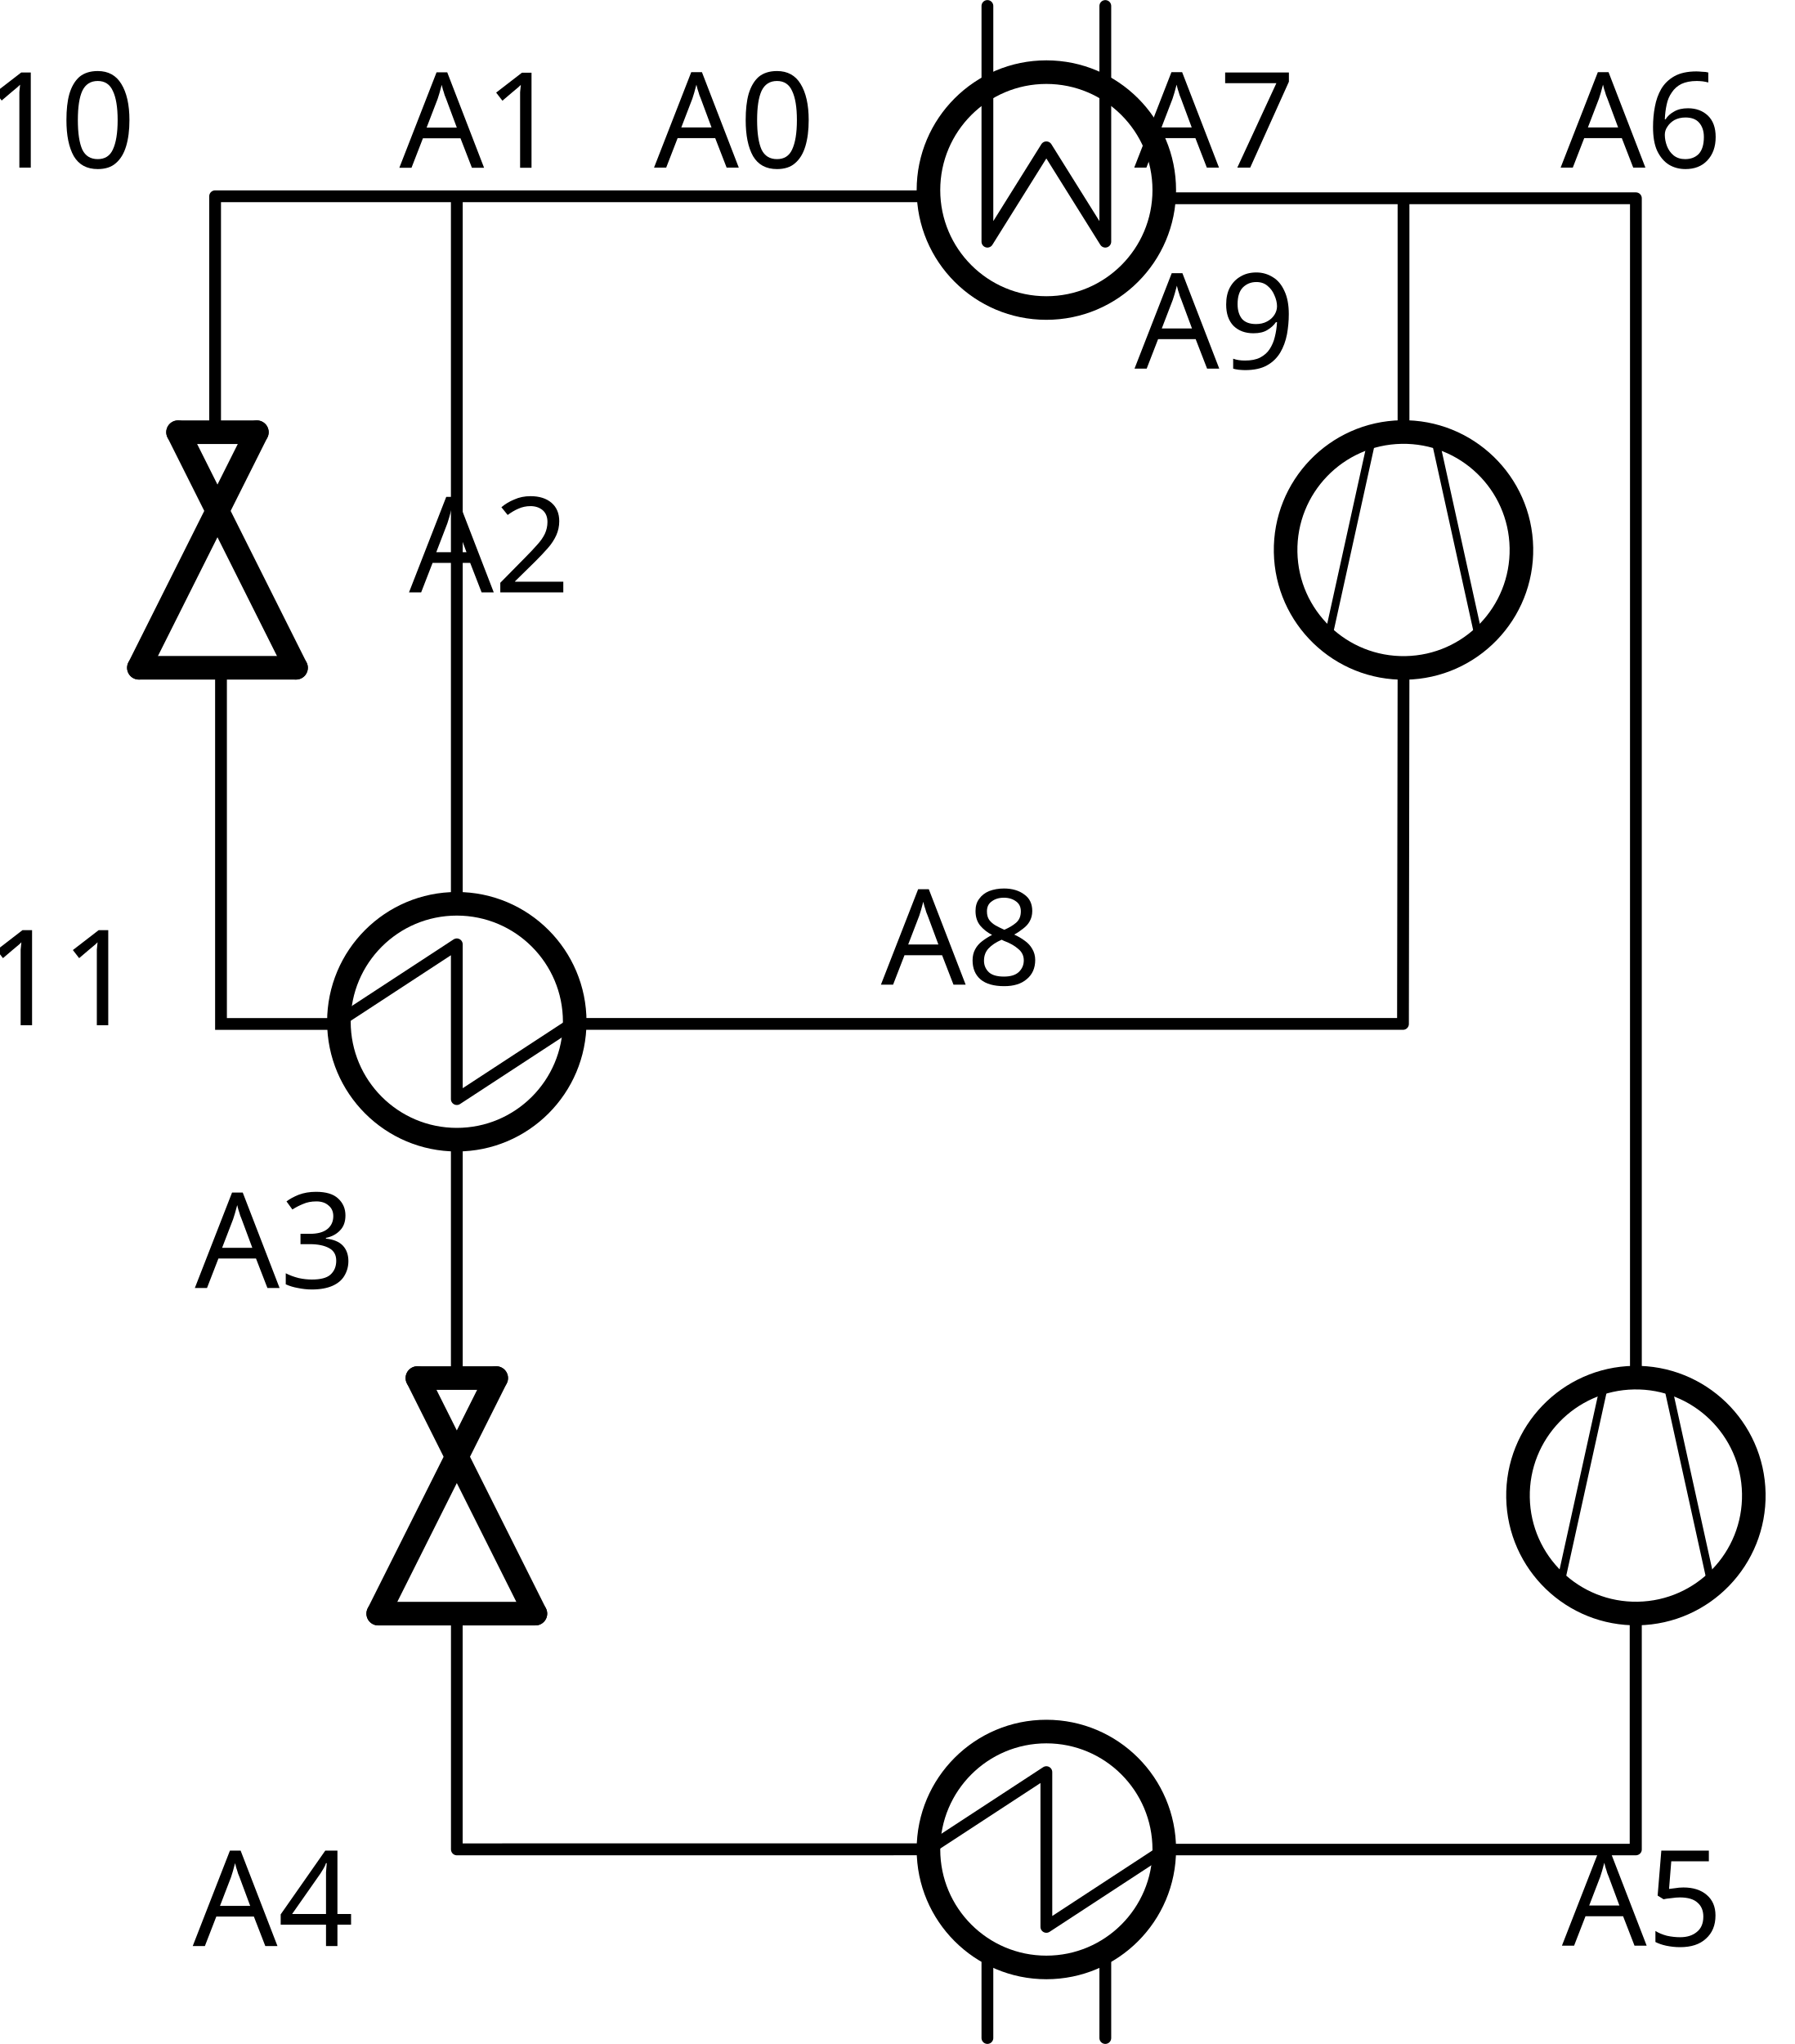
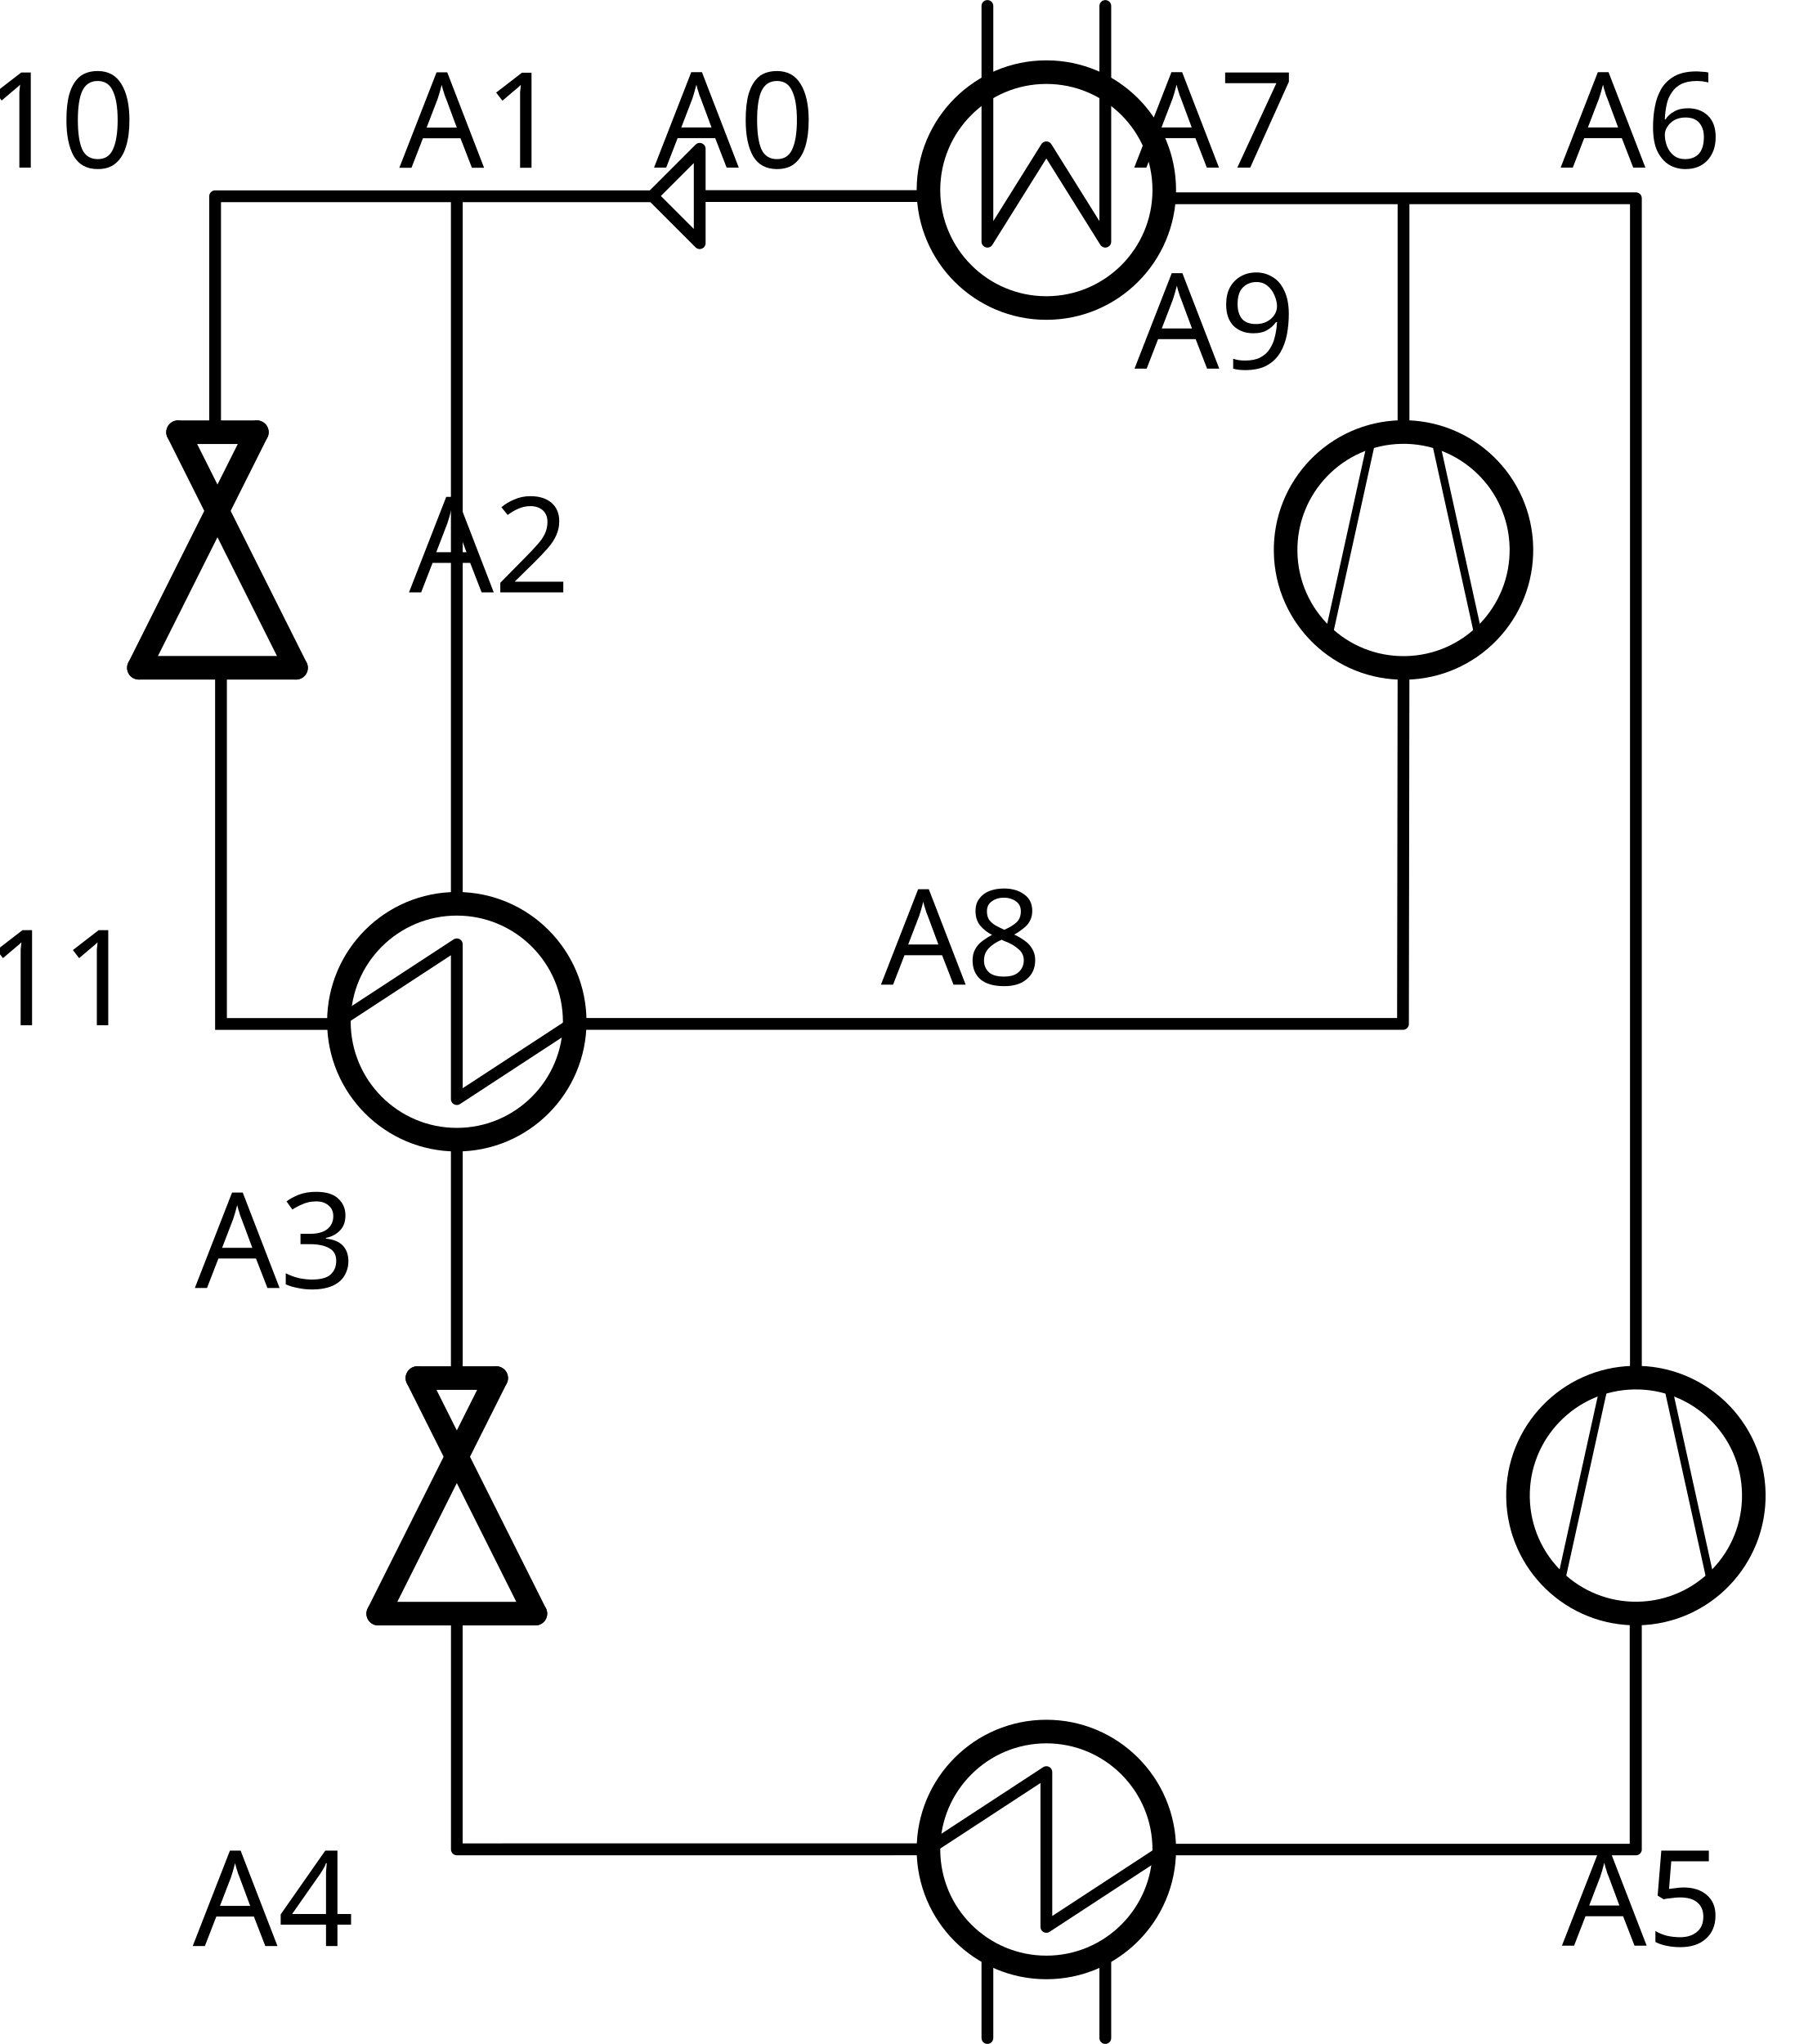
<svg xmlns="http://www.w3.org/2000/svg" width="76.103mm" height="86.656mm" viewBox="0 0 76.103 86.656" version="1.1" id="svg8">
  <defs id="defs2">
    </defs>
  <g id="layer1" transform="translate(16.37172,-215.5898)">
    <g id="g968" transform="matrix(1.000082,0,0,1.000079,-14.81826,-51.12322)" style="stroke-width:1">
      <path style="fill:none;stroke:#000000;stroke-width:1;stroke-linecap:round;stroke-linejoin:round;stroke-miterlimit:4;stroke-dasharray:none;stroke-opacity:1" d="M 9.339,285.014 H 5.996" id="path824" />
      <path style="fill:none;stroke:#000000;stroke-width:1;stroke-linecap:round;stroke-linejoin:round;stroke-miterlimit:4;stroke-dasharray:none;stroke-opacity:1" d="M 5.996,285.014 11,295" id="path826" />
      <path style="fill:none;stroke:#000000;stroke-width:1;stroke-linecap:round;stroke-linejoin:round;stroke-miterlimit:4;stroke-dasharray:none;stroke-opacity:1" d="M 9.339,285.014 4.335,295" id="path828" />
      <path style="fill:none;stroke:#000000;stroke-width:1;stroke-linecap:round;stroke-linejoin:round;stroke-miterlimit:4;stroke-dasharray:none;stroke-opacity:1" d="M 11,295 H 4.335" id="path830" />
    </g>
    <path style="fill:none;stroke:#000000;stroke-width:0.424;stroke-linecap:butt;stroke-linejoin:round;stroke-miterlimit:4;stroke-dasharray:none;stroke-opacity:1" d="m 20.126,294 c 0,0 -17.125,10e-4 -17.125,10e-4 0,0 0,-8.398 0,-8.398" id="path4534" transform="matrix(1.168069,0,0,1.190431,-0.5056766,-55.9946)" />
    <path transform="matrix(0,-1.123457,1.176119,0,-292.7851,297.2821)" style="fill:none;stroke:#000000;stroke-width:0.435;stroke-linecap:butt;stroke-linejoin:round;stroke-miterlimit:4;stroke-dasharray:none;stroke-opacity:1" d="m 11.826,294 c 0,0 -8.906,0 -8.906,0 0,0 0,-17 0,-17" id="path4534-4" />
    <path transform="rotate(180,28,258.9978)" style="fill:none;stroke:#000000;stroke-width:0.5;stroke-linecap:butt;stroke-linejoin:round;stroke-miterlimit:4;stroke-dasharray:none;stroke-opacity:1" d="m 23,294 c 0,0 -10.1,0 -10.1,0 0,0 -9.9,0 -9.9,0 0,0 -3e-7,-49.804 -3e-7,-49.804" id="path4534-0" />
-     <path transform="matrix(0,1.002889,-1.000001,0,286.7502,220.9025)" style="fill:none;stroke:#000000;stroke-width:0.499;stroke-linecap:butt;stroke-linejoin:round;stroke-miterlimit:4;stroke-dasharray:none;stroke-opacity:1" d="m 12.971,294 c 0,0 -9.971,0 -9.971,0 0,0 0,-10 0,-10 0,0 0,-20.25 0,-20.25" id="path4534-09" />
+     <path transform="matrix(0,1.002889,-1.000001,0,286.7502,220.9025)" style="fill:none;stroke:#000000;stroke-width:0.499;stroke-linecap:butt;stroke-linejoin:round;stroke-miterlimit:4;stroke-dasharray:none;stroke-opacity:1" d="m 12.971,294 c 0,0 -9.971,0 -9.971,0 0,0 0,-10 0,-10 0,0 0,-8.65 0,-8.65" id="path4534-09" />
    <g id="g1471" transform="rotate(180,17,292.5)">
      <g transform="translate(-14.00627,14.0162)" id="g1443">
        <circle id="path5185-6-2-17-8" style="fill:none;stroke:#000000;stroke-width:1;stroke-linecap:round;stroke-linejoin:round;stroke-miterlimit:4;stroke-dasharray:none" cx="276.984" cy="-20.006" transform="rotate(90)" r="5" />
        <path id="path2736-7-4-6-1-7-7" style="fill:none;stroke:#000000;stroke-width:0.5;stroke-linecap:round;stroke-linejoin:round;stroke-miterlimit:4;stroke-dasharray:none" d="m 14.989,276.984 5.017,-3.281 v 6.561 l 5.017,-3.28" />
      </g>
      <path transform="matrix(0.9980036,0,0,0.9980036,0.00698734,0.5729289)" id="path1366" d="m 3.5,286.5 c 0,0 0,-3.5 0,-3.5" style="fill:none;stroke:#000000;stroke-width:0.501;stroke-linecap:round;stroke-linejoin:round;stroke-miterlimit:4;stroke-dasharray:none;stroke-opacity:1" />
      <path transform="matrix(0.9980036,0,0,0.9980036,5.007013,0.573481)" id="path1366-7" d="m 3.5,286.5 c 0,0 0,-3.5 0,-3.5" style="fill:none;stroke:#000000;stroke-width:0.501;stroke-linecap:round;stroke-linejoin:round;stroke-miterlimit:4;stroke-dasharray:none;stroke-opacity:1" />
    </g>
    <g id="g1439" transform="translate(7.3,-67.46463)">
      <circle r="5" transform="rotate(90)" cy="-20.7" cx="291.113" style="fill:none;stroke:#000000;stroke-width:1;stroke-linecap:round;stroke-linejoin:round;stroke-miterlimit:4;stroke-dasharray:none" id="path5185-8-6-5-2-6" />
      <path id="path1362-9" d="m 3.5,286.5 c 0,0 0,6.5 0,6.5 0,0 2.5,-4 2.5,-4 0,0 2.5,4 2.5,4 0,0 0,-6.5 0,-6.5" style="fill:none;stroke:#000000;stroke-width:0.5;stroke-linecap:round;stroke-linejoin:round;stroke-miterlimit:4;stroke-dasharray:none;stroke-opacity:1" transform="translate(14.7,0.3000017)" />
      <path transform="matrix(0.9980036,0,0,0.9980036,14.70699,0.8729317)" id="path1366-8" d="m 3.5,286.5 c 0,0 0,-3.5 0,-3.5" style="fill:none;stroke:#000000;stroke-width:0.501;stroke-linecap:round;stroke-linejoin:round;stroke-miterlimit:4;stroke-dasharray:none;stroke-opacity:1" />
      <path transform="matrix(0.9980036,0,0,0.9980036,19.70701,0.8734917)" id="path1366-7-1" d="m 3.5,286.5 c 0,0 0,-3.5 0,-3.5" style="fill:none;stroke:#000000;stroke-width:0.501;stroke-linecap:round;stroke-linejoin:round;stroke-miterlimit:4;stroke-dasharray:none;stroke-opacity:1" />
    </g>
    <g transform="matrix(0.9970781,0,0,0.9970781,32.56359,-10.16378)" id="g1037-4-2" style="stroke-width:1.003">
      <ellipse transform="rotate(88.97039)" cy="-15.282" cx="290.328" id="path4405-2-2-1-6-2-8-11-3" style="color:#000000;clip-rule:nonzero;display:inline;overflow:visible;visibility:visible;isolation:auto;mix-blend-mode:normal;color-interpolation:sRGB;color-interpolation-filters:linearRGB;solid-color:#000000;solid-opacity:1;fill:none;fill-opacity:0.667;fill-rule:nonzero;stroke:#000000;stroke-width:1.003;stroke-linecap:round;stroke-linejoin:round;stroke-miterlimit:4;stroke-dasharray:none;stroke-dashoffset:0;stroke-opacity:1;color-rendering:auto;image-rendering:auto;shape-rendering:auto;text-rendering:auto;enable-background:accumulate" ry="5.015" rx="5.015" />
      <path id="path4587-8-94-9-1-2-10-3" d="m 17.205,294.132 1.959,-8.892" style="fill:none;fill-rule:evenodd;stroke:#000000;stroke-width:0.334;stroke-linecap:round;stroke-linejoin:round;stroke-miterlimit:4;stroke-dasharray:none;stroke-opacity:1" />
      <path style="fill:none;fill-rule:evenodd;stroke:#000000;stroke-width:0.334;stroke-linecap:round;stroke-linejoin:round;stroke-miterlimit:4;stroke-dasharray:none;stroke-opacity:1" d="m 23.788,294.132 -1.959,-8.892" id="path4587-8-94-9-1-9-2-4-5" />
    </g>
    <g id="g1443-1" transform="translate(-17.00628,-18.07744)">
      <circle r="5" transform="rotate(90)" cy="-20.006" cx="276.984" style="fill:none;stroke:#000000;stroke-width:1;stroke-linecap:round;stroke-linejoin:round;stroke-miterlimit:4;stroke-dasharray:none" id="path5185-6-2-17-8-0" />
      <path d="m 14.989,276.984 5.017,-3.281 v 6.561 l 5.017,-3.28" style="fill:none;stroke:#000000;stroke-width:0.5;stroke-linecap:round;stroke-linejoin:round;stroke-miterlimit:4;stroke-dasharray:none" id="path2736-7-4-6-1-7-7-5" />
    </g>
    <path style="fill:none;stroke:#000000;stroke-width:0.5;stroke-linecap:round;stroke-linejoin:miter;stroke-miterlimit:4;stroke-dasharray:none;stroke-opacity:1" d="m 48,259.094 c 0,0 -5,0 -5,0 0,0 10e-6,-15.089 10e-6,-15.089" id="path4697" transform="matrix(0.9992847,0,0,1,-49.96925,-0.093632)" />
    <g id="g968-4" transform="matrix(1.000082,0,0,1.000079,-4.668267,-11.02323)" style="stroke-width:1">
      <path style="fill:none;stroke:#000000;stroke-width:1;stroke-linecap:round;stroke-linejoin:round;stroke-miterlimit:4;stroke-dasharray:none;stroke-opacity:1" d="M 9.339,285.014 H 5.996" id="path824-8" />
      <path style="fill:none;stroke:#000000;stroke-width:1;stroke-linecap:round;stroke-linejoin:round;stroke-miterlimit:4;stroke-dasharray:none;stroke-opacity:1" d="M 5.996,285.014 11,295" id="path826-9" />
      <path style="fill:none;stroke:#000000;stroke-width:1;stroke-linecap:round;stroke-linejoin:round;stroke-miterlimit:4;stroke-dasharray:none;stroke-opacity:1" d="M 9.339,285.014 4.335,295" id="path828-8" />
      <path style="fill:none;stroke:#000000;stroke-width:1;stroke-linecap:round;stroke-linejoin:round;stroke-miterlimit:4;stroke-dasharray:none;stroke-opacity:1" d="M 11,295 H 4.335" id="path830-2" />
    </g>
    <path style="fill:none;stroke:#000000;stroke-width:0.5;stroke-linecap:butt;stroke-linejoin:miter;stroke-miterlimit:4;stroke-dasharray:none;stroke-opacity:1" d="m 53,273.5 c 0,0 0,-10 0,-10" id="path4633-4" transform="translate(-50,0.4063734)" />
    <path style="fill:none;stroke:#000000;stroke-width:0.5;stroke-linecap:butt;stroke-linejoin:miter;stroke-miterlimit:4;stroke-dasharray:none;stroke-opacity:1" d="m 13,224 c 0,0 0,30 0,30" id="path4837" transform="translate(-10,-0.08862664)" />
    <text xml:space="preserve" style="font-style:normal;font-variant:normal;font-weight:normal;font-stretch:normal;font-size:5.644px;line-height:1.25;font-family:Carlito;-inkscape-font-specification:'Carlito, Normal';font-variant-ligatures:normal;font-variant-caps:normal;font-variant-numeric:normal;font-feature-settings:normal;text-align:center;letter-spacing:0px;word-spacing:0px;writing-mode:lr-tb;text-anchor:middle;fill:#000000;fill-opacity:1;stroke:none;stroke-width:0.265" x="18.449" y="222.696" id="text868">
      <tspan id="tspan866" x="18.449" y="222.696" style="font-style:normal;font-variant:normal;font-weight:normal;font-stretch:normal;font-size:5.644px;font-family:Carlito;-inkscape-font-specification:'Carlito, Normal';font-variant-ligatures:normal;font-variant-caps:normal;font-variant-numeric:normal;font-feature-settings:normal;text-align:center;writing-mode:lr-tb;text-anchor:middle;stroke-width:0.265">A0</tspan>
    </text>
    <text xml:space="preserve" style="font-style:normal;font-variant:normal;font-weight:normal;font-stretch:normal;font-size:5.644px;line-height:1.25;font-family:Carlito;-inkscape-font-specification:'Carlito, Normal';font-variant-ligatures:normal;font-variant-caps:normal;font-variant-numeric:normal;font-feature-settings:normal;text-align:center;letter-spacing:0px;word-spacing:0px;writing-mode:lr-tb;text-anchor:middle;fill:#000000;fill-opacity:1;stroke:none;stroke-width:0.265" x="7.649" y="222.7" id="text868-2">
      <tspan id="tspan866-3" x="7.649" y="222.7" style="font-style:normal;font-variant:normal;font-weight:normal;font-stretch:normal;font-size:5.644px;font-family:Carlito;-inkscape-font-specification:'Carlito, Normal';font-variant-ligatures:normal;font-variant-caps:normal;font-variant-numeric:normal;font-feature-settings:normal;text-align:center;writing-mode:lr-tb;text-anchor:middle;stroke-width:0.265">A1</tspan>
    </text>
    <text xml:space="preserve" style="font-style:normal;font-variant:normal;font-weight:normal;font-stretch:normal;font-size:5.644px;line-height:1.25;font-family:Carlito;-inkscape-font-specification:'Carlito, Normal';font-variant-ligatures:normal;font-variant-caps:normal;font-variant-numeric:normal;font-feature-settings:normal;text-align:center;letter-spacing:0px;word-spacing:0px;writing-mode:lr-tb;text-anchor:middle;fill:#000000;fill-opacity:1;stroke:none;stroke-width:0.265" x="28.07" y="257.339" id="text868-2-7">
      <tspan id="tspan866-3-7" x="28.07" y="257.339" style="font-style:normal;font-variant:normal;font-weight:normal;font-stretch:normal;font-size:5.644px;font-family:Carlito;-inkscape-font-specification:'Carlito, Normal';font-variant-ligatures:normal;font-variant-caps:normal;font-variant-numeric:normal;font-feature-settings:normal;text-align:center;writing-mode:lr-tb;text-anchor:middle;stroke-width:0.265">A8</tspan>
    </text>
    <text xml:space="preserve" style="font-style:normal;font-variant:normal;font-weight:normal;font-stretch:normal;font-size:5.644px;line-height:1.25;font-family:Carlito;-inkscape-font-specification:'Carlito, Normal';font-variant-ligatures:normal;font-variant-caps:normal;font-variant-numeric:normal;font-feature-settings:normal;text-align:center;letter-spacing:0px;word-spacing:0px;writing-mode:lr-tb;text-anchor:middle;fill:#000000;fill-opacity:1;stroke:none;stroke-width:0.265" x="38.812" y="222.696" id="text868-2-9">
      <tspan id="tspan866-3-9" x="38.812" y="222.696" style="font-style:normal;font-variant:normal;font-weight:normal;font-stretch:normal;font-size:5.644px;font-family:Carlito;-inkscape-font-specification:'Carlito, Normal';font-variant-ligatures:normal;font-variant-caps:normal;font-variant-numeric:normal;font-feature-settings:normal;text-align:center;writing-mode:lr-tb;text-anchor:middle;stroke-width:0.265">A7</tspan>
    </text>
    <text xml:space="preserve" style="font-style:normal;font-variant:normal;font-weight:normal;font-stretch:normal;font-size:5.644px;line-height:1.25;font-family:Carlito;-inkscape-font-specification:'Carlito, Normal';font-variant-ligatures:normal;font-variant-caps:normal;font-variant-numeric:normal;font-feature-settings:normal;text-align:center;letter-spacing:0px;word-spacing:0px;writing-mode:lr-tb;text-anchor:middle;fill:#000000;fill-opacity:1;stroke:none;stroke-width:0.265" x="56.896" y="222.695" id="text868-2-98">
      <tspan id="tspan866-3-2" x="56.896" y="222.695" style="font-style:normal;font-variant:normal;font-weight:normal;font-stretch:normal;font-size:5.644px;font-family:Carlito;-inkscape-font-specification:'Carlito, Normal';font-variant-ligatures:normal;font-variant-caps:normal;font-variant-numeric:normal;font-feature-settings:normal;text-align:center;writing-mode:lr-tb;text-anchor:middle;stroke-width:0.265">A6</tspan>
    </text>
    <text xml:space="preserve" style="font-style:normal;font-variant:normal;font-weight:normal;font-stretch:normal;font-size:5.644px;line-height:1.25;font-family:Carlito;-inkscape-font-specification:'Carlito, Normal';font-variant-ligatures:normal;font-variant-caps:normal;font-variant-numeric:normal;font-feature-settings:normal;text-align:center;letter-spacing:0px;word-spacing:0px;writing-mode:lr-tb;text-anchor:middle;fill:#000000;fill-opacity:1;stroke:none;stroke-width:0.265" x="56.949" y="298.078" id="text868-2-4">
      <tspan id="tspan866-3-6" x="56.949" y="298.078" style="font-style:normal;font-variant:normal;font-weight:normal;font-stretch:normal;font-size:5.644px;font-family:Carlito;-inkscape-font-specification:'Carlito, Normal';font-variant-ligatures:normal;font-variant-caps:normal;font-variant-numeric:normal;font-feature-settings:normal;text-align:center;writing-mode:lr-tb;text-anchor:middle;stroke-width:0.265">A5</tspan>
    </text>
    <text xml:space="preserve" style="font-style:normal;font-variant:normal;font-weight:normal;font-stretch:normal;font-size:5.644px;line-height:1.25;font-family:Carlito;-inkscape-font-specification:'Carlito, Normal';font-variant-ligatures:normal;font-variant-caps:normal;font-variant-numeric:normal;font-feature-settings:normal;text-align:center;letter-spacing:0px;word-spacing:0px;writing-mode:lr-tb;text-anchor:middle;fill:#000000;fill-opacity:1;stroke:none;stroke-width:0.265" x="-1.111" y="298.096" id="text868-2-0">
      <tspan id="tspan866-3-0" x="-1.111" y="298.096" style="font-style:normal;font-variant:normal;font-weight:normal;font-stretch:normal;font-size:5.644px;font-family:Carlito;-inkscape-font-specification:'Carlito, Normal';font-variant-ligatures:normal;font-variant-caps:normal;font-variant-numeric:normal;font-feature-settings:normal;text-align:center;writing-mode:lr-tb;text-anchor:middle;stroke-width:0.265">A4</tspan>
    </text>
    <text xml:space="preserve" style="font-style:normal;font-variant:normal;font-weight:normal;font-stretch:normal;font-size:5.644px;line-height:1.25;font-family:Carlito;-inkscape-font-specification:'Carlito, Normal';font-variant-ligatures:normal;font-variant-caps:normal;font-variant-numeric:normal;font-feature-settings:normal;text-align:center;letter-spacing:0px;word-spacing:0px;writing-mode:lr-tb;text-anchor:middle;fill:#000000;fill-opacity:1;stroke:none;stroke-width:0.265" x="-1.021" y="270.196" id="text868-2-09">
      <tspan id="tspan866-3-1" x="-1.021" y="270.196" style="font-style:normal;font-variant:normal;font-weight:normal;font-stretch:normal;font-size:5.644px;font-family:Carlito;-inkscape-font-specification:'Carlito, Normal';font-variant-ligatures:normal;font-variant-caps:normal;font-variant-numeric:normal;font-feature-settings:normal;text-align:center;writing-mode:lr-tb;text-anchor:middle;stroke-width:0.265">A3</tspan>
    </text>
    <text xml:space="preserve" style="font-style:normal;font-variant:normal;font-weight:normal;font-stretch:normal;font-size:5.644px;line-height:1.25;font-family:Carlito;-inkscape-font-specification:'Carlito, Normal';font-variant-ligatures:normal;font-variant-caps:normal;font-variant-numeric:normal;font-feature-settings:normal;text-align:center;letter-spacing:0px;word-spacing:0px;writing-mode:lr-tb;text-anchor:middle;fill:#000000;fill-opacity:1;stroke:none;stroke-width:0.265" x="8.059" y="240.707" id="text868-2-5">
      <tspan id="tspan866-3-8" x="8.059" y="240.707" style="font-style:normal;font-variant:normal;font-weight:normal;font-stretch:normal;font-size:5.644px;font-family:Carlito;-inkscape-font-specification:'Carlito, Normal';font-variant-ligatures:normal;font-variant-caps:normal;font-variant-numeric:normal;font-feature-settings:normal;text-align:center;writing-mode:lr-tb;text-anchor:middle;stroke-width:0.265">A2</tspan>
    </text>
    <text xml:space="preserve" style="font-style:normal;font-variant:normal;font-weight:normal;font-stretch:normal;font-size:5.644px;line-height:1.25;font-family:Carlito;-inkscape-font-specification:'Carlito, Normal';font-variant-ligatures:normal;font-variant-caps:normal;font-variant-numeric:normal;font-feature-settings:normal;text-align:center;letter-spacing:0px;word-spacing:0px;writing-mode:lr-tb;text-anchor:middle;fill:#000000;fill-opacity:1;stroke:none;stroke-width:0.265" x="-11.97" y="222.696" id="text868-2-5-8">
      <tspan id="tspan866-3-8-7" x="-11.97" y="222.696" style="font-style:normal;font-variant:normal;font-weight:normal;font-stretch:normal;font-size:5.644px;font-family:Carlito;-inkscape-font-specification:'Carlito, Normal';font-variant-ligatures:normal;font-variant-caps:normal;font-variant-numeric:normal;font-feature-settings:normal;text-align:center;writing-mode:lr-tb;text-anchor:middle;stroke-width:0.265">A10</tspan>
    </text>
    <text xml:space="preserve" style="font-style:normal;font-variant:normal;font-weight:normal;font-stretch:normal;font-size:5.644px;line-height:1.25;font-family:Carlito;-inkscape-font-specification:'Carlito, Normal';font-variant-ligatures:normal;font-variant-caps:normal;font-variant-numeric:normal;font-feature-settings:normal;text-align:center;letter-spacing:0px;word-spacing:0px;writing-mode:lr-tb;text-anchor:middle;fill:#000000;fill-opacity:1;stroke:none;stroke-width:0.265" x="-11.915" y="259.058" id="text868-2-5-85">
      <tspan id="tspan866-3-8-3" x="-11.915" y="259.058" style="font-style:normal;font-variant:normal;font-weight:normal;font-stretch:normal;font-size:5.644px;font-family:Carlito;-inkscape-font-specification:'Carlito, Normal';font-variant-ligatures:normal;font-variant-caps:normal;font-variant-numeric:normal;font-feature-settings:normal;text-align:center;writing-mode:lr-tb;text-anchor:middle;stroke-width:0.265">A11</tspan>
    </text>
    <text xml:space="preserve" style="font-style:normal;font-variant:normal;font-weight:normal;font-stretch:normal;font-size:5.644px;line-height:1.25;font-family:Carlito;-inkscape-font-specification:'Carlito, Normal';font-variant-ligatures:normal;font-variant-caps:normal;font-variant-numeric:normal;font-feature-settings:normal;text-align:center;letter-spacing:0px;word-spacing:0px;writing-mode:lr-tb;text-anchor:middle;fill:#000000;fill-opacity:1;stroke:none;stroke-width:0.265" x="38.825" y="231.219" id="text868-2-5-6">
      <tspan id="tspan866-3-8-9" x="38.825" y="231.219" style="font-style:normal;font-variant:normal;font-weight:normal;font-stretch:normal;font-size:5.644px;font-family:Carlito;-inkscape-font-specification:'Carlito, Normal';font-variant-ligatures:normal;font-variant-caps:normal;font-variant-numeric:normal;font-feature-settings:normal;text-align:center;writing-mode:lr-tb;text-anchor:middle;stroke-width:0.265">A9</tspan>
    </text>
    <path transform="rotate(180,23.07291,259)" style="fill:none;stroke:#000000;stroke-width:0.5;stroke-linecap:butt;stroke-linejoin:round;stroke-miterlimit:4;stroke-dasharray:none;stroke-opacity:1" d="m 3,294 c 0,0 0,-10 0,-10" id="path4534-0-5" />
    <g transform="matrix(0.9970781,0,0,0.9970781,22.7091,-50.25304)" id="g1037-4-9" style="stroke-width:1.003">
      <ellipse transform="rotate(88.97039)" cy="-15.282" cx="290.328" id="path4405-2-2-1-6-2-8-11-6" style="color:#000000;clip-rule:nonzero;display:inline;overflow:visible;visibility:visible;isolation:auto;mix-blend-mode:normal;color-interpolation:sRGB;color-interpolation-filters:linearRGB;solid-color:#000000;solid-opacity:1;fill:none;fill-opacity:0.667;fill-rule:nonzero;stroke:#000000;stroke-width:1.003;stroke-linecap:round;stroke-linejoin:round;stroke-miterlimit:4;stroke-dasharray:none;stroke-dashoffset:0;stroke-opacity:1;color-rendering:auto;image-rendering:auto;shape-rendering:auto;text-rendering:auto;enable-background:accumulate" ry="5.015" rx="5.015" />
      <path id="path4587-8-94-9-1-2-10-8" d="m 17.205,294.132 1.959,-8.892" style="fill:none;fill-rule:evenodd;stroke:#000000;stroke-width:0.334;stroke-linecap:round;stroke-linejoin:round;stroke-miterlimit:4;stroke-dasharray:none;stroke-opacity:1" />
      <path style="fill:none;fill-rule:evenodd;stroke:#000000;stroke-width:0.334;stroke-linecap:round;stroke-linejoin:round;stroke-miterlimit:4;stroke-dasharray:none;stroke-opacity:1" d="m 23.788,294.132 -1.959,-8.892" id="path4587-8-94-9-1-9-2-4-3" />
    </g>
    <path transform="matrix(0.9091215,0,0,0.9091215,-5.037604,5.355248)" style="fill:none;stroke:#000000;stroke-width:0.55;stroke-linecap:round;stroke-linejoin:round;stroke-miterlimit:4;stroke-dasharray:none;stroke-opacity:1" d="m 53,262.5 c 0,0 -0.025,16.499 -0.025,16.499 0,0 -38.524,1e-5 -38.524,1e-5" id="path4633-0-6" />
+     <path style="fill:none;fill-opacity:1;fill-rule:evenodd;stroke:#000000;stroke-width:0.5;stroke-linecap:round;stroke-linejoin:round;stroke-miterlimit:4;stroke-dasharray:none;stroke-opacity:1" d="m 13.3,225.899 -2,-2 2,-2 z" id="path4652-12-9-60-5-4-2-9" />
+     <path transform="matrix(0,1.000025,-1.000001,0,307.3001,220.8993)" style="fill:none;stroke:#000000;stroke-width:0.5;stroke-linecap:butt;stroke-linejoin:round;stroke-miterlimit:4;stroke-dasharray:none;stroke-opacity:1" d="m 3.002,294 c 0,0 0,-9.9 0,-9.9" id="path4534-09-3" />
  </g>
</svg>
